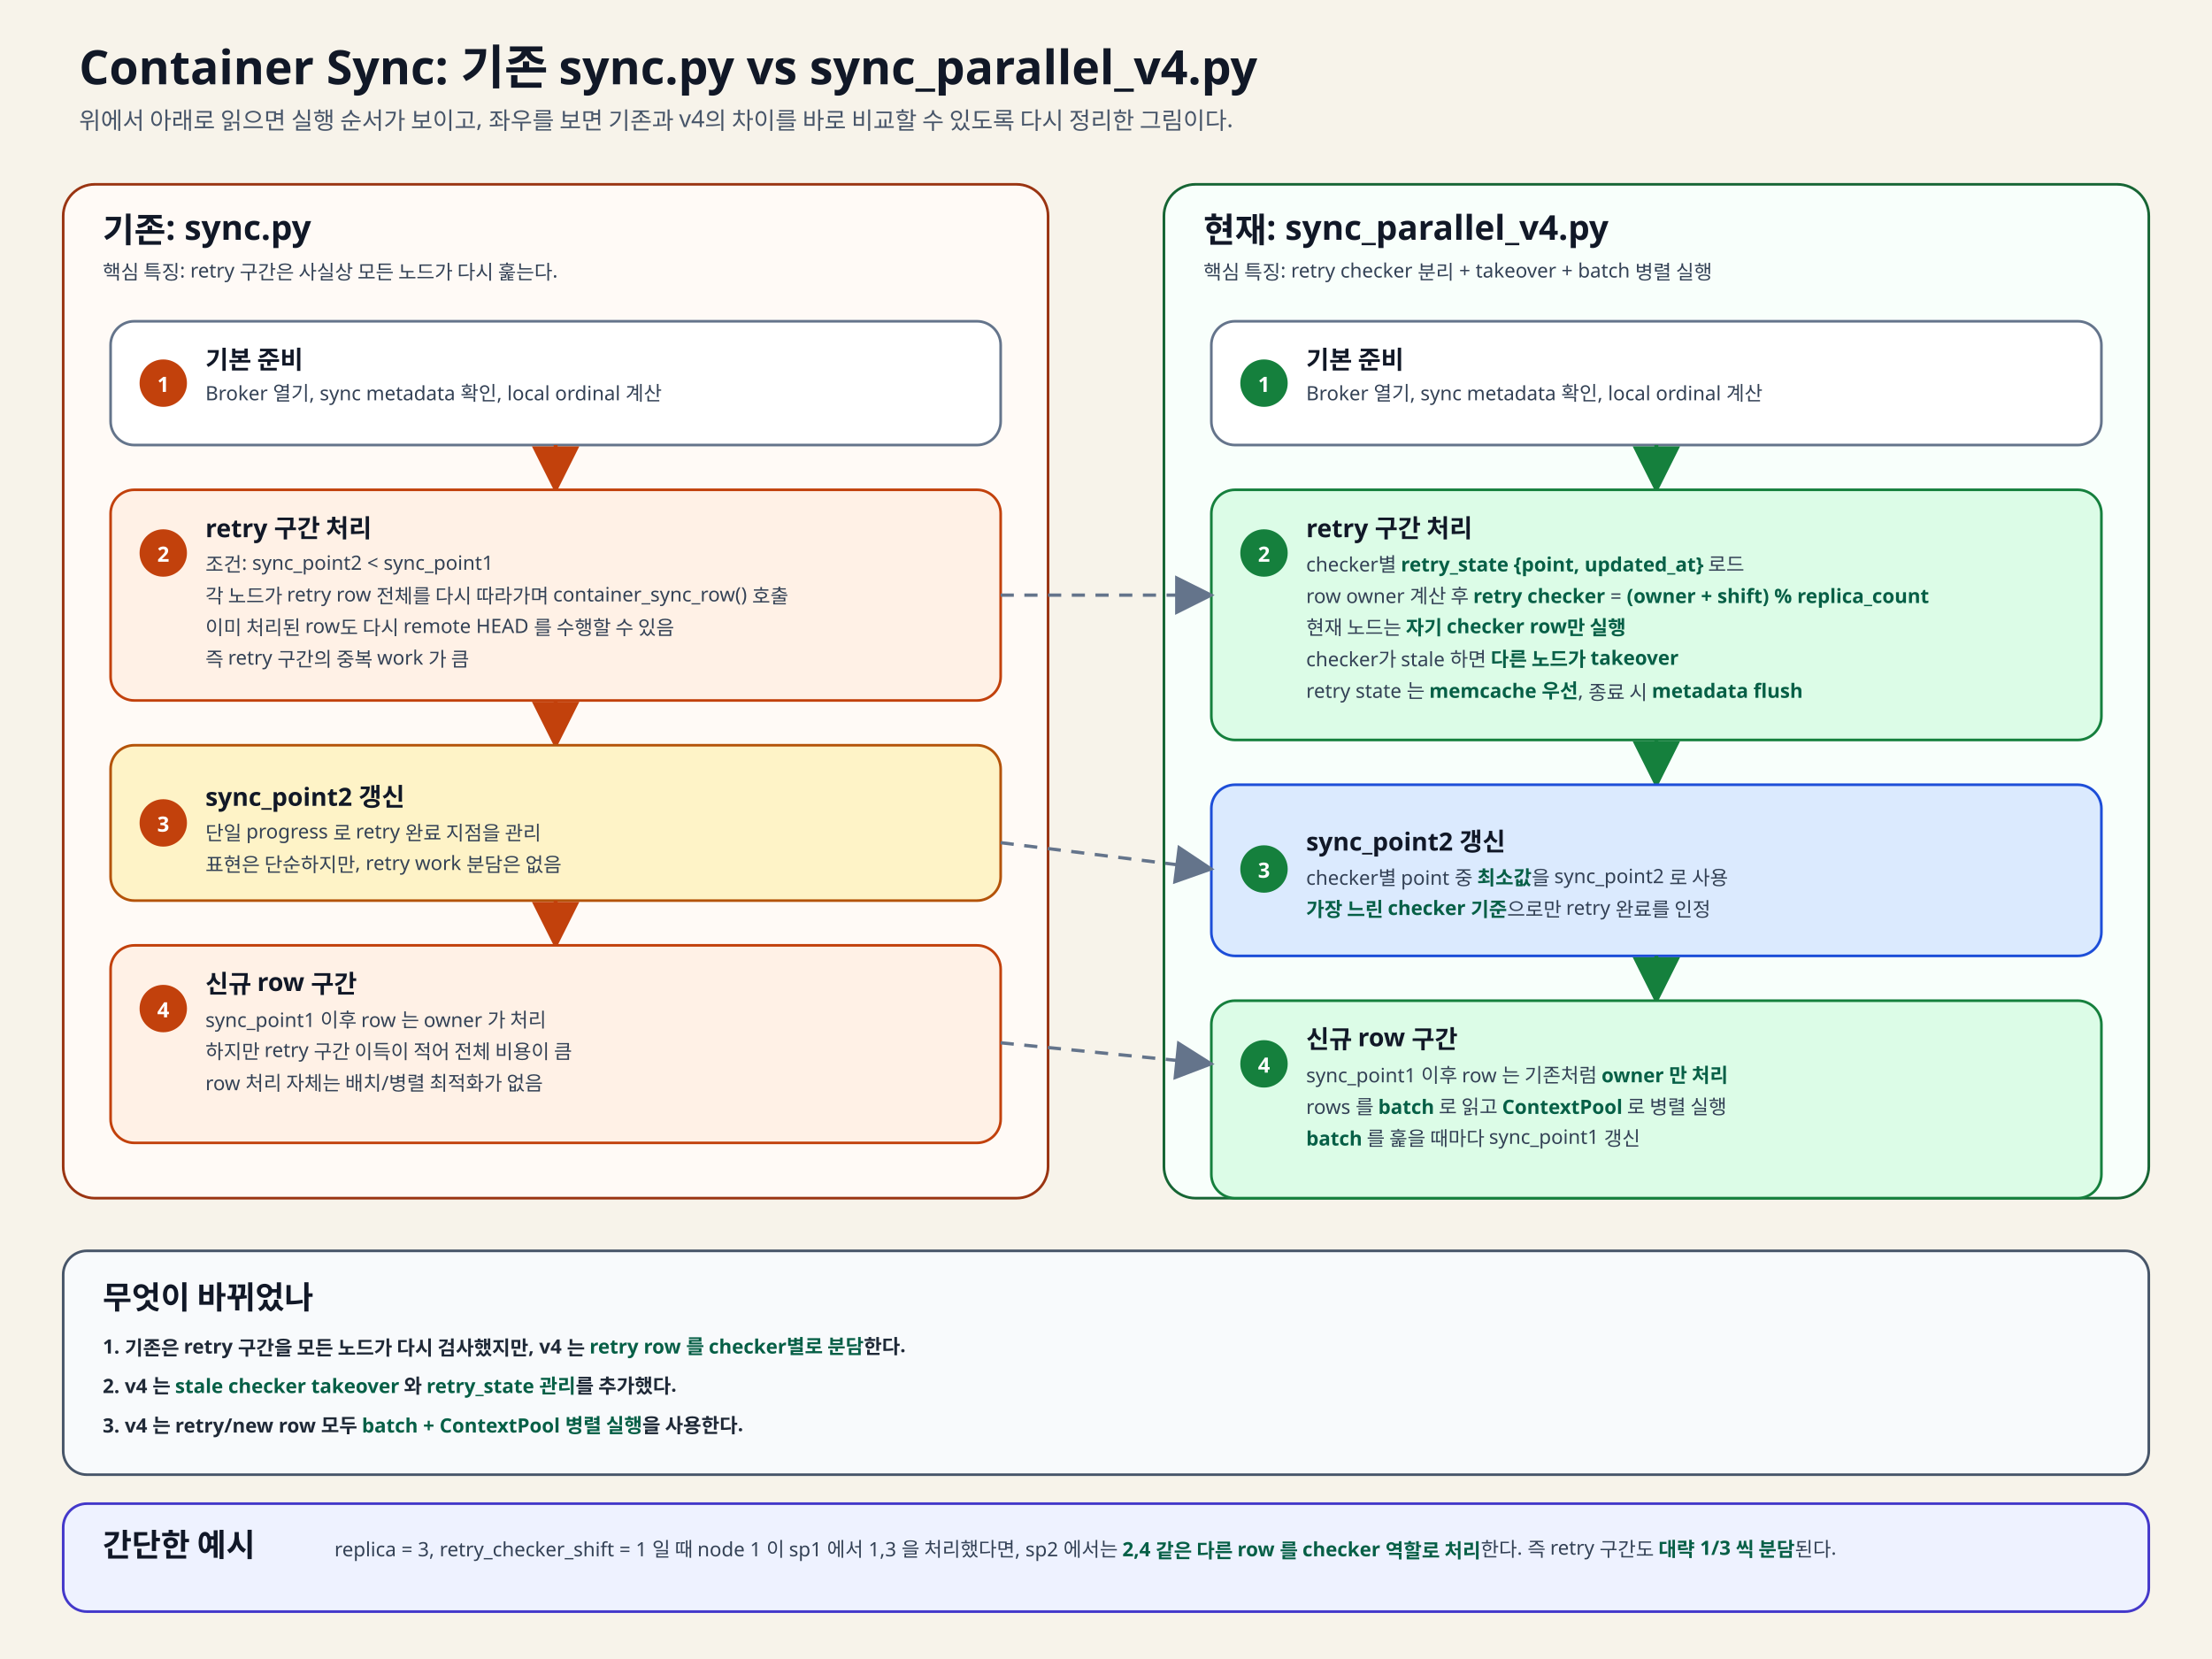
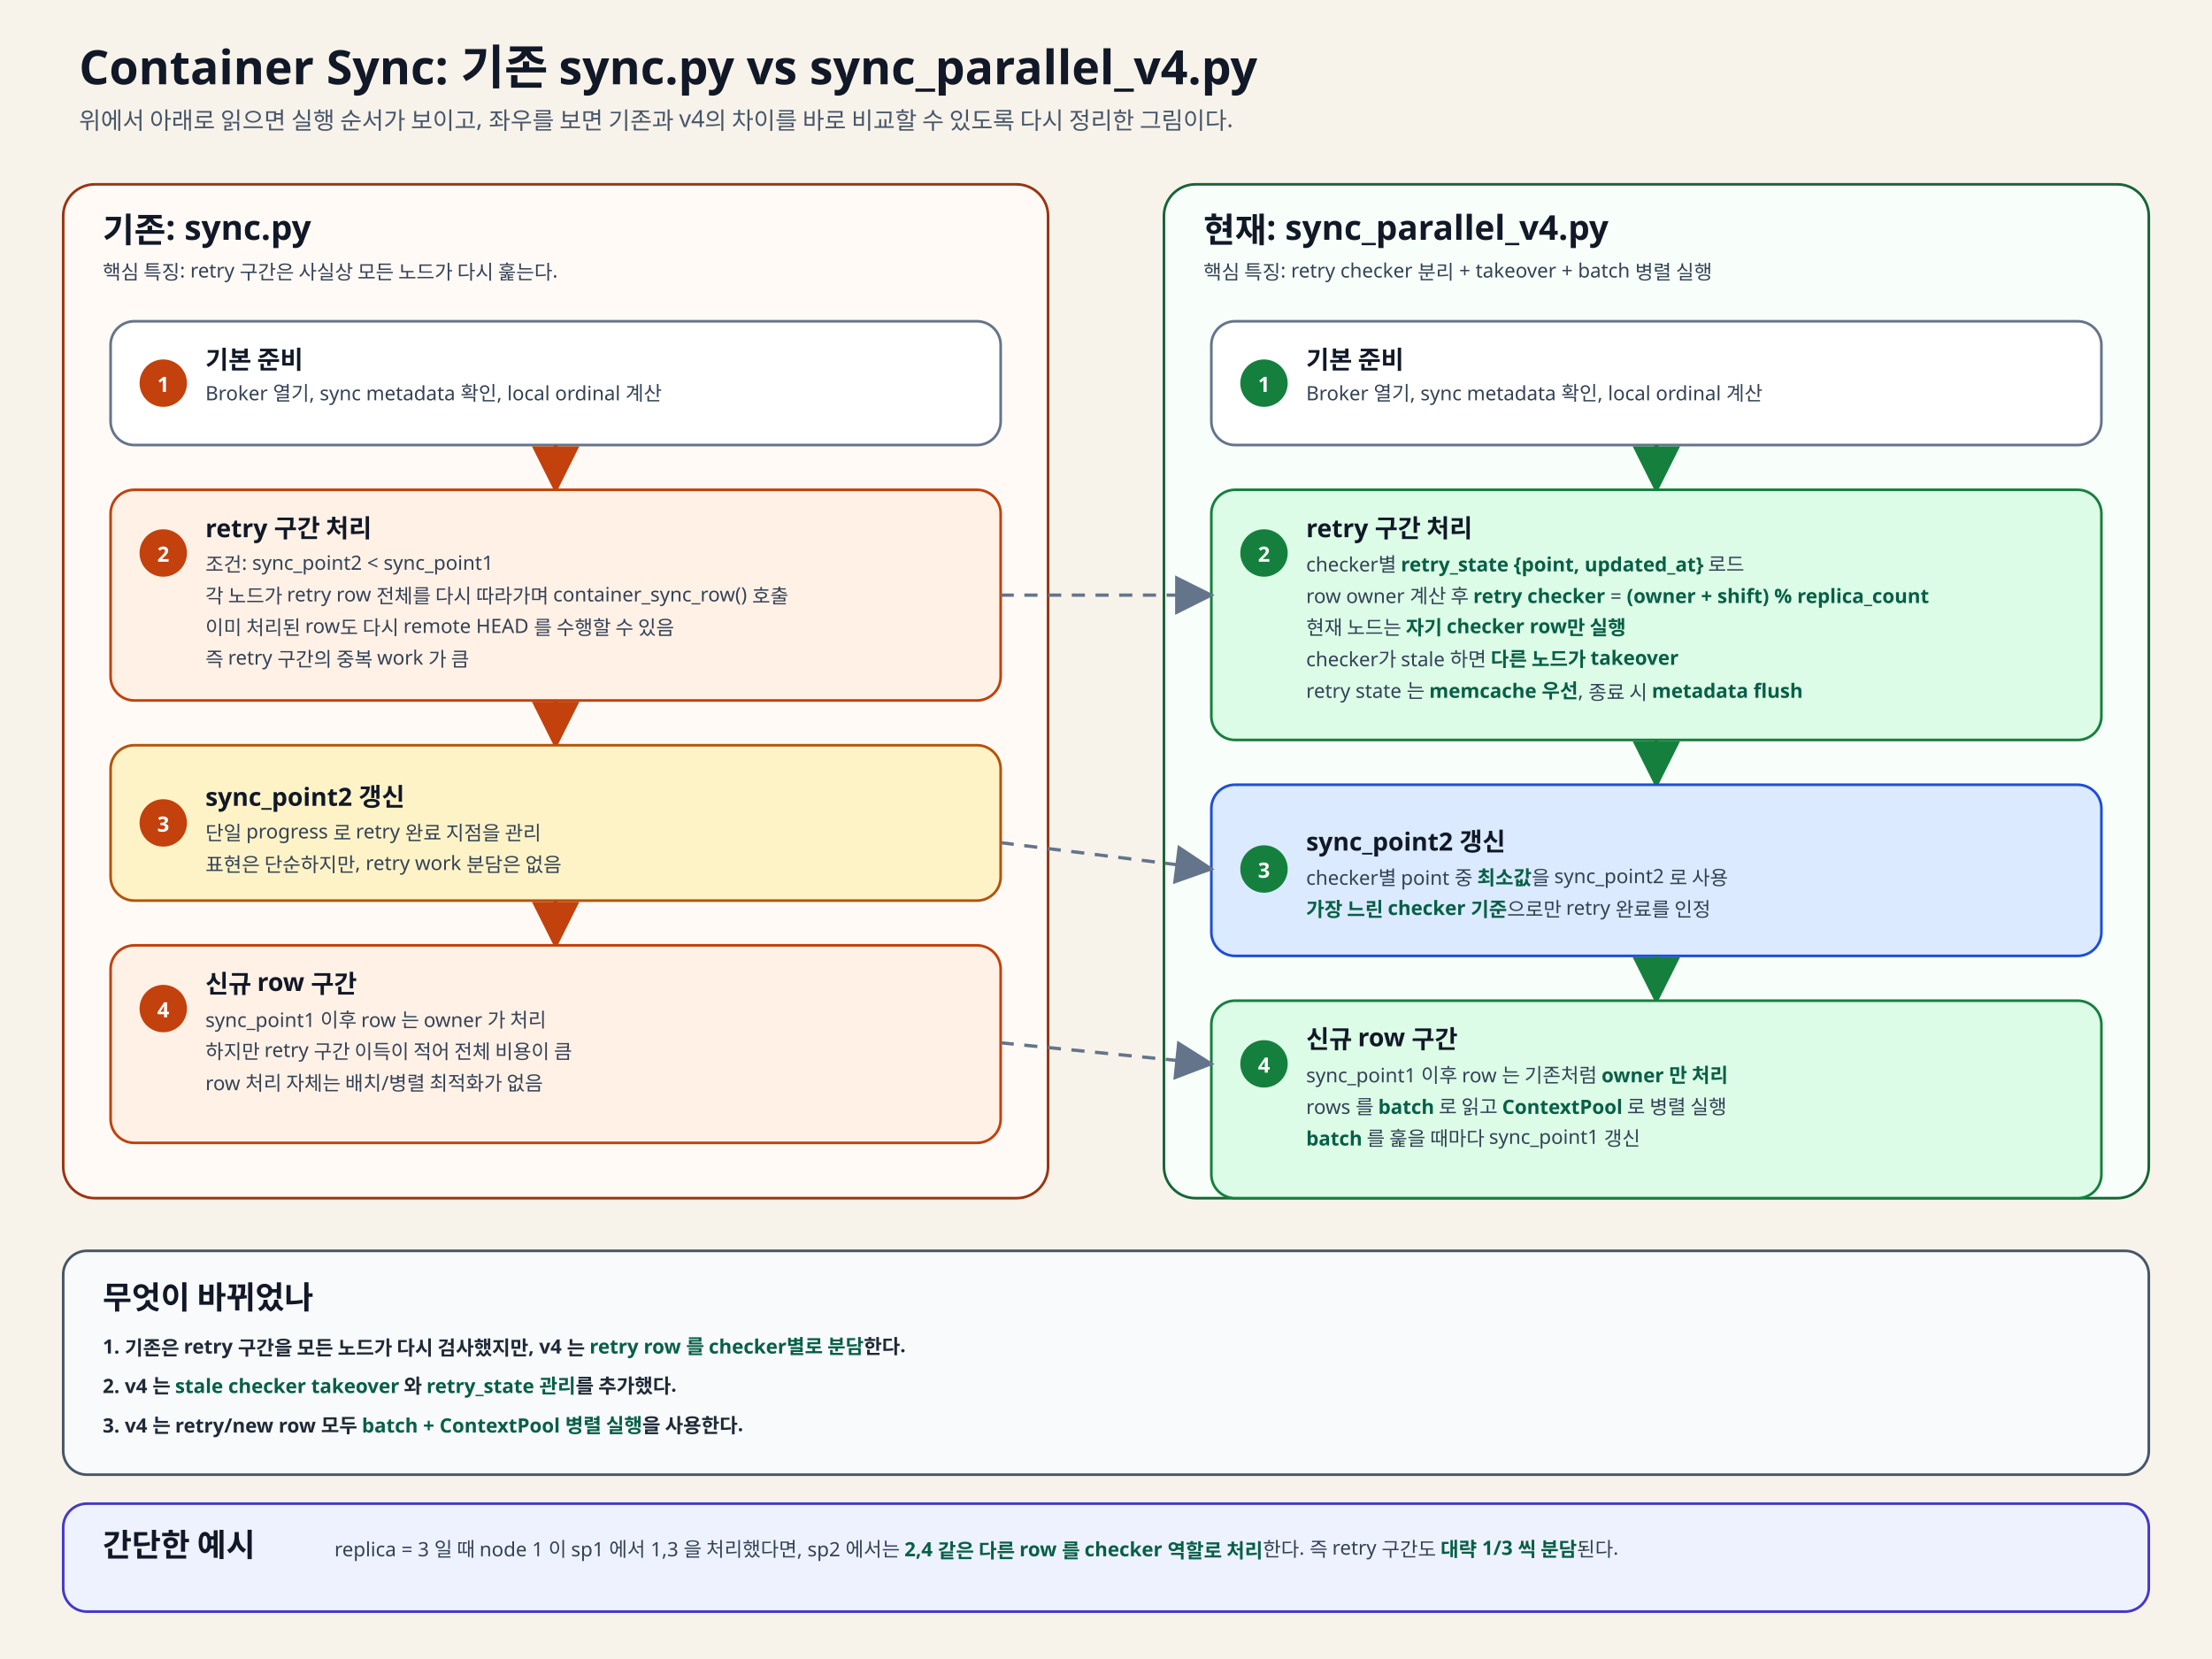
<svg xmlns="http://www.w3.org/2000/svg" width="1680" height="1260" viewBox="0 0 1680 1260">
  <defs>
    <style>
      .bg { fill: #f7f3ea; }
      .panel { fill: #fffdfa; stroke: #243447; stroke-width: 2; rx: 24; ry: 24; }
      .panel-left { fill: #fffaf6; stroke: #9a3412; stroke-width: 2; rx: 24; ry: 24; }
      .panel-right { fill: #f8fffb; stroke: #166534; stroke-width: 2; rx: 24; ry: 24; }
      .title { font: 700 36px sans-serif; fill: #111827; }
      .subtitle { font: 500 18px sans-serif; fill: #475569; }
      .section { font: 700 24px sans-serif; fill: #111827; }
      .panel-title { font: 700 26px sans-serif; fill: #111827; }
      .label { font: 700 19px sans-serif; fill: #111827; }
      .small { font: 500 15px sans-serif; fill: #334155; }
      .small-strong { font: 700 15px sans-serif; fill: #1f2937; }
      .emph { font: 700 15px sans-serif; fill: #065f46; }
      .step-common { fill: #ffffff; stroke: #64748b; stroke-width: 2; rx: 18; ry: 18; }
      .step-old { fill: #fff1e6; stroke: #c2410c; stroke-width: 2; rx: 18; ry: 18; }
      .step-new { fill: #dcfce7; stroke: #15803d; stroke-width: 2; rx: 18; ry: 18; }
      .step-blue { fill: #dbeafe; stroke: #1d4ed8; stroke-width: 2; rx: 18; ry: 18; }
      .step-yellow { fill: #fef3c7; stroke: #b45309; stroke-width: 2; rx: 18; ry: 18; }
      .compare { fill: #f8fafc; stroke: #475569; stroke-width: 2; rx: 18; ry: 18; }
      .example { fill: #eef2ff; stroke: #4338ca; stroke-width: 2; rx: 18; ry: 18; }
      .num-old { fill: #c2410c; }
      .num-new { fill: #15803d; }
      .num-text { font: 700 16px sans-serif; fill: #ffffff; text-anchor: middle; dominant-baseline: middle; }
      .arrow-old { stroke: #c2410c; stroke-width: 3; fill: none; marker-end: url(#arrowOld); }
      .arrow-new { stroke: #15803d; stroke-width: 3; fill: none; marker-end: url(#arrowNew); }
      .arrow-mid { stroke: #64748b; stroke-width: 2.5; stroke-dasharray: 10 8; fill: none; marker-end: url(#arrowMid); }
    </style>
    <marker id="arrowOld" markerWidth="14" markerHeight="14" refX="11" refY="6" orient="auto">
      <path d="M0,0 L12,6 L0,12 z" fill="#c2410c" />
    </marker>
    <marker id="arrowNew" markerWidth="14" markerHeight="14" refX="11" refY="6" orient="auto">
      <path d="M0,0 L12,6 L0,12 z" fill="#15803d" />
    </marker>
    <marker id="arrowMid" markerWidth="14" markerHeight="14" refX="11" refY="6" orient="auto">
      <path d="M0,0 L12,6 L0,12 z" fill="#64748b" />
    </marker>
  </defs>
  <rect class="bg" x="0" y="0" width="1680" height="1260" />
  <text class="title" x="60" y="64">Container Sync: 기존 sync.py vs sync_parallel_v4.py</text>
  <text class="subtitle" x="60" y="98">위에서 아래로 읽으면 실행 순서가 보이고, 좌우를 보면 기존과 v4의 차이를 바로 비교할 수 있도록 다시 정리한 그림이다.</text>
  <rect class="panel-left" x="48" y="140" width="748" height="770" />
  <rect class="panel-right" x="884" y="140" width="748" height="770" />
  <text class="panel-title" x="78" y="184">기존: sync.py</text>
  <text class="small" x="78" y="212">핵심 특징: retry 구간은 사실상 모든 노드가 다시 훑는다.</text>
  <text class="panel-title" x="914" y="184">현재: sync_parallel_v4.py</text>
  <text class="small" x="914" y="212">핵심 특징: retry checker 분리 + takeover + batch 병렬 실행</text>
  <rect class="step-common" x="84" y="244" width="676" height="94" />
  <circle class="num-old" cx="124" cy="291" r="18" />
  <text class="num-text" x="124" y="292">1</text>
  <text class="label" x="156" y="280">기본 준비</text>
  <text class="small" x="156" y="304">Broker 열기, sync metadata 확인, local ordinal 계산</text>
  <rect class="step-common" x="920" y="244" width="676" height="94" />
  <circle class="num-new" cx="960" cy="291" r="18" />
  <text class="num-text" x="960" y="292">1</text>
  <text class="label" x="992" y="280">기본 준비</text>
  <text class="small" x="992" y="304">Broker 열기, sync metadata 확인, local ordinal 계산</text>
  <path class="arrow-old" d="M422 338 L422 372" />
  <path class="arrow-new" d="M1258 338 L1258 372" />
  <rect class="step-old" x="84" y="372" width="676" height="160" />
  <circle class="num-old" cx="124" cy="420" r="18" />
  <text class="num-text" x="124" y="421">2</text>
  <text class="label" x="156" y="408">retry 구간 처리</text>
  <text class="small" x="156" y="434">조건: sync_point2 &lt; sync_point1</text>
  <text class="small" x="156" y="458">각 노드가 retry row 전체를 다시 따라가며 container_sync_row() 호출</text>
  <text class="small" x="156" y="482">이미 처리된 row도 다시 remote HEAD 를 수행할 수 있음</text>
  <text class="small" x="156" y="506">즉 retry 구간의 중복 work 가 큼</text>
  <rect class="step-new" x="920" y="372" width="676" height="190" />
  <circle class="num-new" cx="960" cy="420" r="18" />
  <text class="num-text" x="960" y="421">2</text>
  <text class="label" x="992" y="408">retry 구간 처리</text>
  <text class="small" x="992" y="434">checker별 <tspan class="emph">retry_state {point, updated_at}</tspan> 로드</text>
  <text class="small" x="992" y="458">row owner 계산 후 <tspan class="emph">retry checker</tspan> = <tspan class="emph">(owner + shift) % replica_count</tspan>
  </text>
  <text class="small" x="992" y="482">현재 노드는 <tspan class="emph">자기 checker row만 실행</tspan>
  </text>
  <text class="small" x="992" y="506">checker가 stale 하면 <tspan class="emph">다른 노드가 takeover</tspan>
  </text>
  <text class="small" x="992" y="530">retry state 는 <tspan class="emph">memcache 우선</tspan>, 종료 시 <tspan class="emph">metadata flush</tspan>
  </text>
  <path class="arrow-old" d="M422 532 L422 566" />
  <path class="arrow-new" d="M1258 562 L1258 596" />
  <rect class="step-yellow" x="84" y="566" width="676" height="118" />
  <circle class="num-old" cx="124" cy="625" r="18" />
  <text class="num-text" x="124" y="626">3</text>
  <text class="label" x="156" y="612">sync_point2 갱신</text>
  <text class="small" x="156" y="638">단일 progress 로 retry 완료 지점을 관리</text>
  <text class="small" x="156" y="662">표현은 단순하지만, retry work 분담은 없음</text>
  <rect class="step-blue" x="920" y="596" width="676" height="130" />
  <circle class="num-new" cx="960" cy="660" r="18" />
  <text class="num-text" x="960" y="661">3</text>
  <text class="label" x="992" y="646">sync_point2 갱신</text>
  <text class="small" x="992" y="672">checker별 point 중 <tspan class="emph">최소값</tspan>을 sync_point2 로 사용</text>
  <text class="small" x="992" y="696">
    <tspan class="emph">가장 느린 checker 기준</tspan>으로만 retry 완료를 인정</text>
  <path class="arrow-old" d="M422 684 L422 718" />
  <path class="arrow-new" d="M1258 726 L1258 760" />
  <rect class="step-old" x="84" y="718" width="676" height="150" />
  <circle class="num-old" cx="124" cy="766" r="18" />
  <text class="num-text" x="124" y="767">4</text>
  <text class="label" x="156" y="754">신규 row 구간</text>
  <text class="small" x="156" y="780">sync_point1 이후 row 는 owner 가 처리</text>
  <text class="small" x="156" y="804">하지만 retry 구간 이득이 적어 전체 비용이 큼</text>
  <text class="small" x="156" y="828">row 처리 자체는 배치/병렬 최적화가 없음</text>
  <rect class="step-new" x="920" y="760" width="676" height="150" />
  <circle class="num-new" cx="960" cy="808" r="18" />
  <text class="num-text" x="960" y="809">4</text>
  <text class="label" x="992" y="796">신규 row 구간</text>
  <text class="small" x="992" y="822">sync_point1 이후 row 는 기존처럼 <tspan class="emph">owner 만 처리</tspan>
  </text>
  <text class="small" x="992" y="846">rows 를 <tspan class="emph">batch</tspan> 로 읽고 <tspan class="emph">ContextPool</tspan> 로 병렬 실행</text>
  <text class="small" x="992" y="870">
    <tspan class="emph">batch</tspan> 를 훑을 때마다 sync_point1 갱신</text>
  <path class="arrow-mid" d="M760 452 L920 452" />
  <path class="arrow-mid" d="M760 640 L920 660" />
  <path class="arrow-mid" d="M760 792 L920 808" />
  <rect class="compare" x="48" y="950" width="1584" height="170" />
  <text class="section" x="78" y="994">무엇이 바뀌었나</text>
  <text class="small-strong" x="78" y="1028">1. 기존은 retry 구간을 모든 노드가 다시 검사했지만, v4 는 <tspan class="emph">retry row 를 checker별로 분담</tspan>한다.</text>
  <text class="small-strong" x="78" y="1058">2. v4 는 <tspan class="emph">stale checker takeover</tspan> 와 <tspan class="emph">retry_state 관리</tspan>를 추가했다.</text>
  <text class="small-strong" x="78" y="1088">3. v4 는 retry/new row 모두 <tspan class="emph">batch + ContextPool 병렬 실행</tspan>을 사용한다.</text>
  <rect class="example" x="48" y="1142" width="1584" height="82" />
  <text class="section" x="78" y="1182">간단한 예시</text>
-   <text class="small" x="254" y="1182">replica = 3, retry_checker_shift = 1 일 때 node 1 이 sp1 에서 1,3 을 처리했다면, sp2 에서는 <tspan class="emph">2,4 같은 다른 row 를 checker 역할로 처리</tspan>한다. 즉 retry 구간도 <tspan class="emph">대략 1/3 씩 분담</tspan>된다.</text>
+   <text class="small" x="254" y="1182">replica = 3 일 때 node 1 이 sp1 에서 1,3 을 처리했다면, sp2 에서는 <tspan class="emph">2,4 같은 다른 row 를 checker 역할로 처리</tspan>한다. 즉 retry 구간도 <tspan class="emph">대략 1/3 씩 분담</tspan>된다.</text>
</svg>
